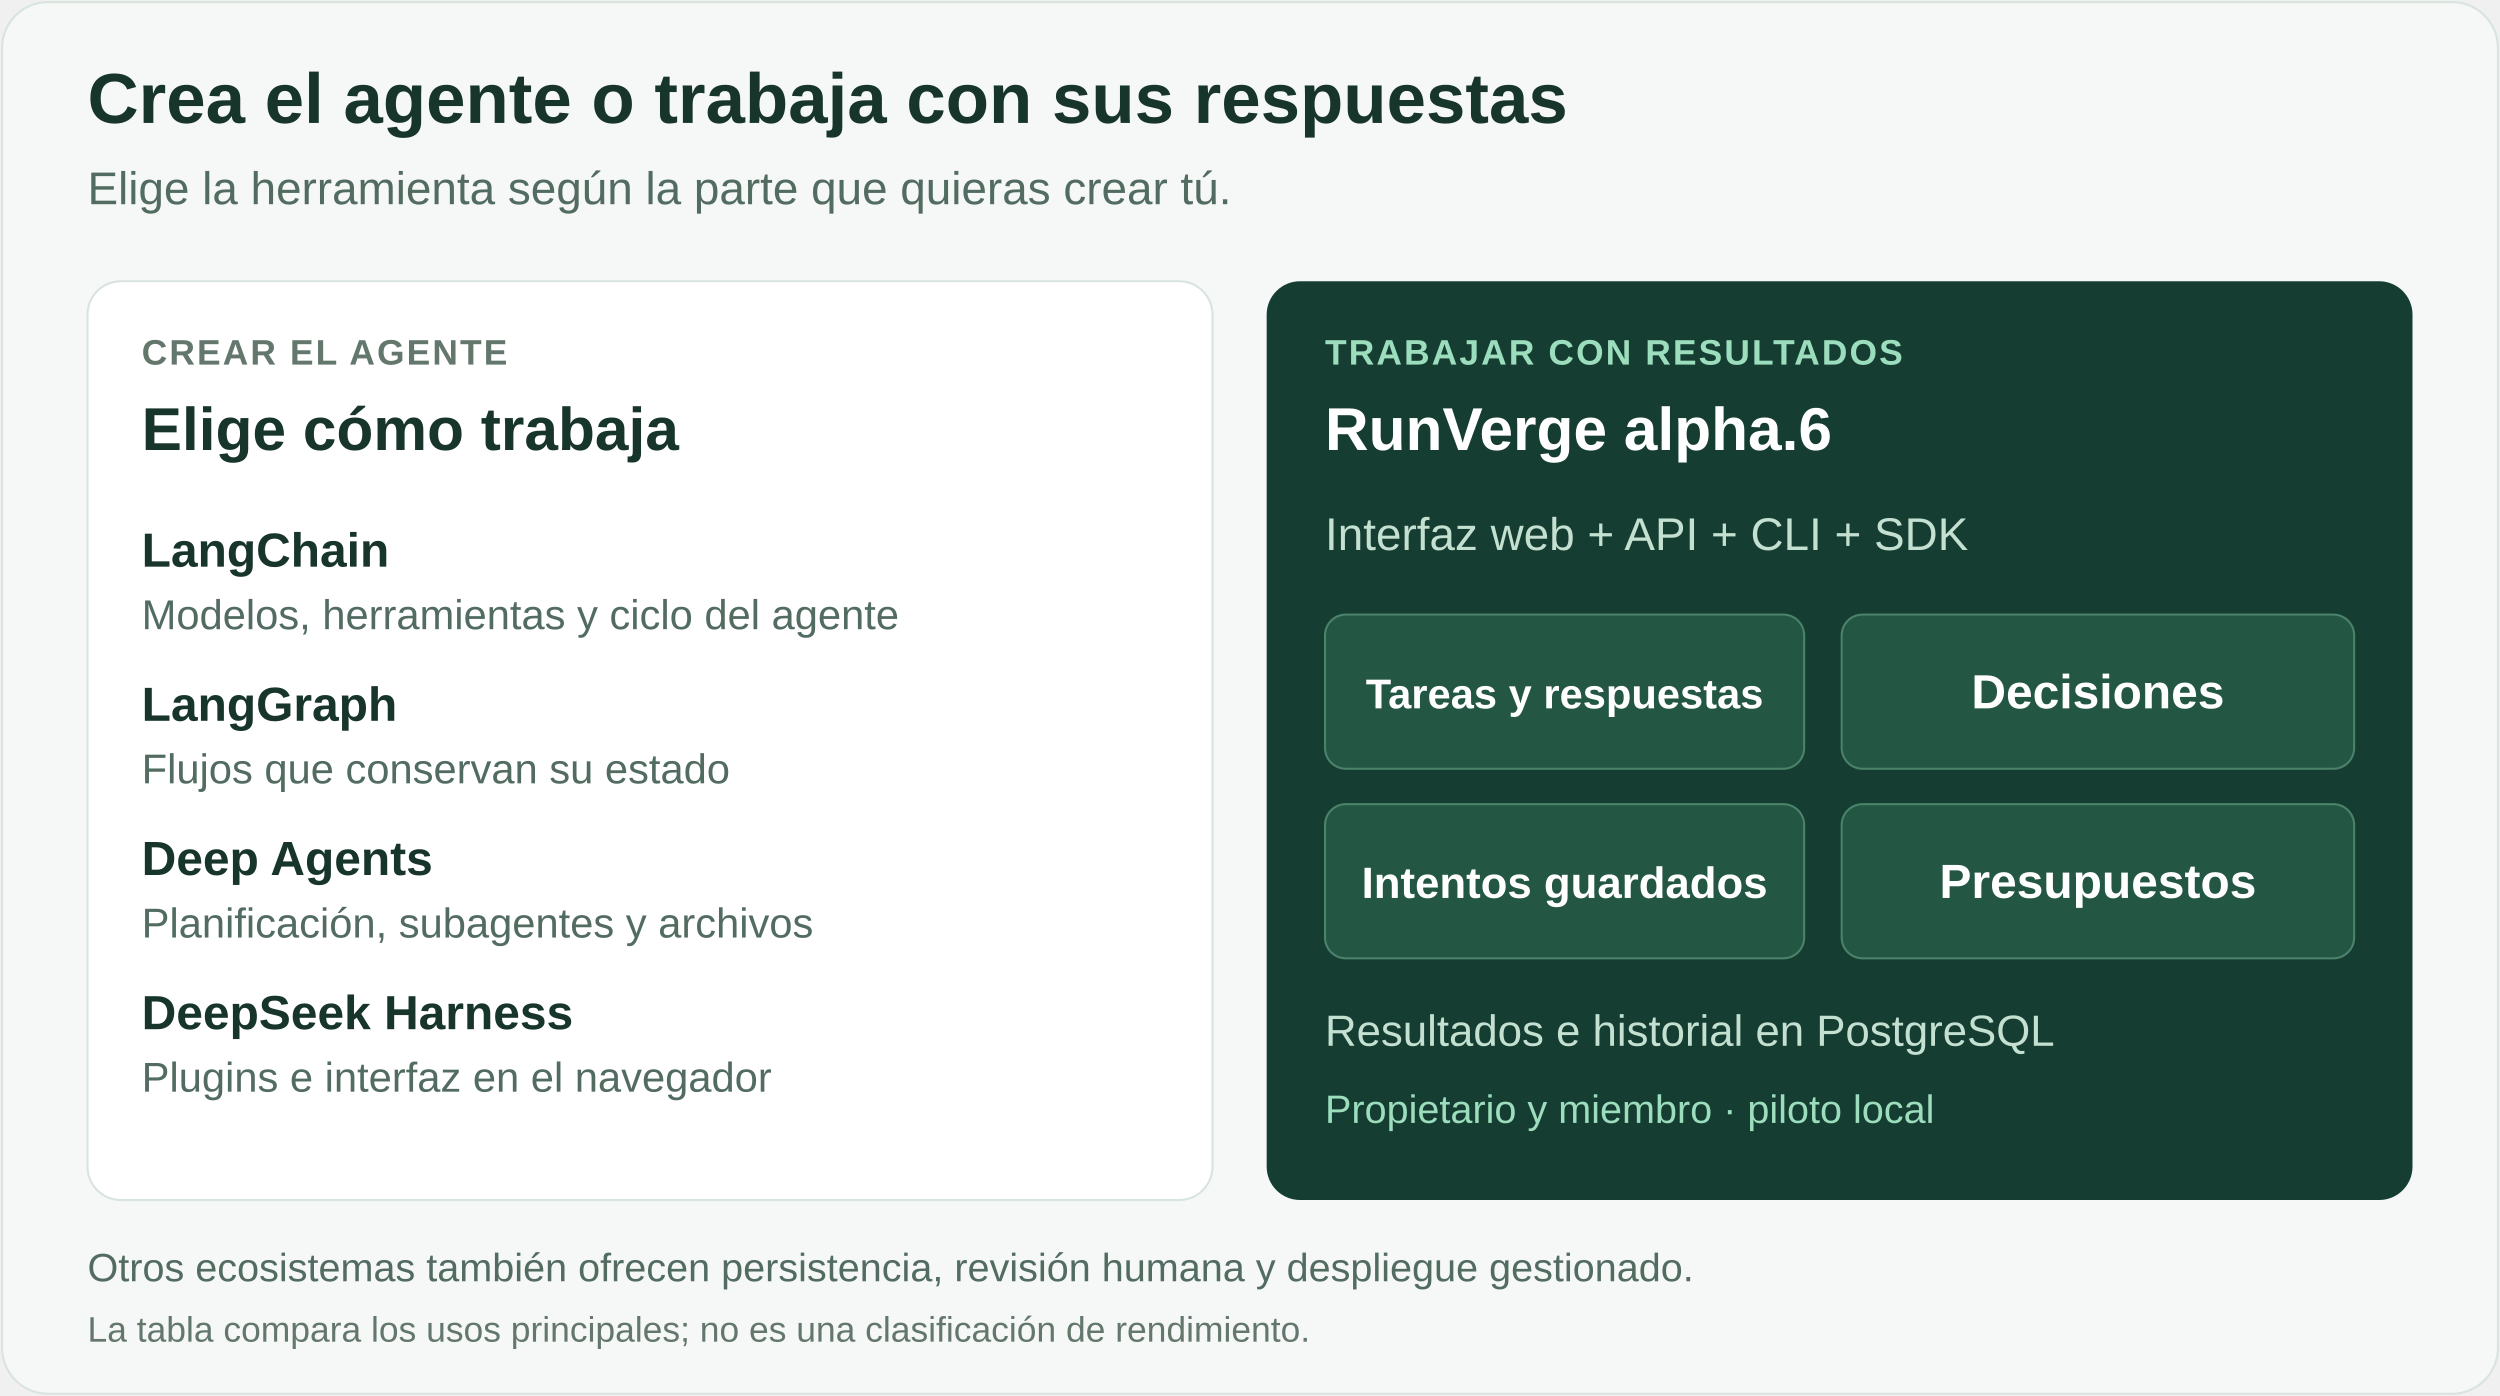
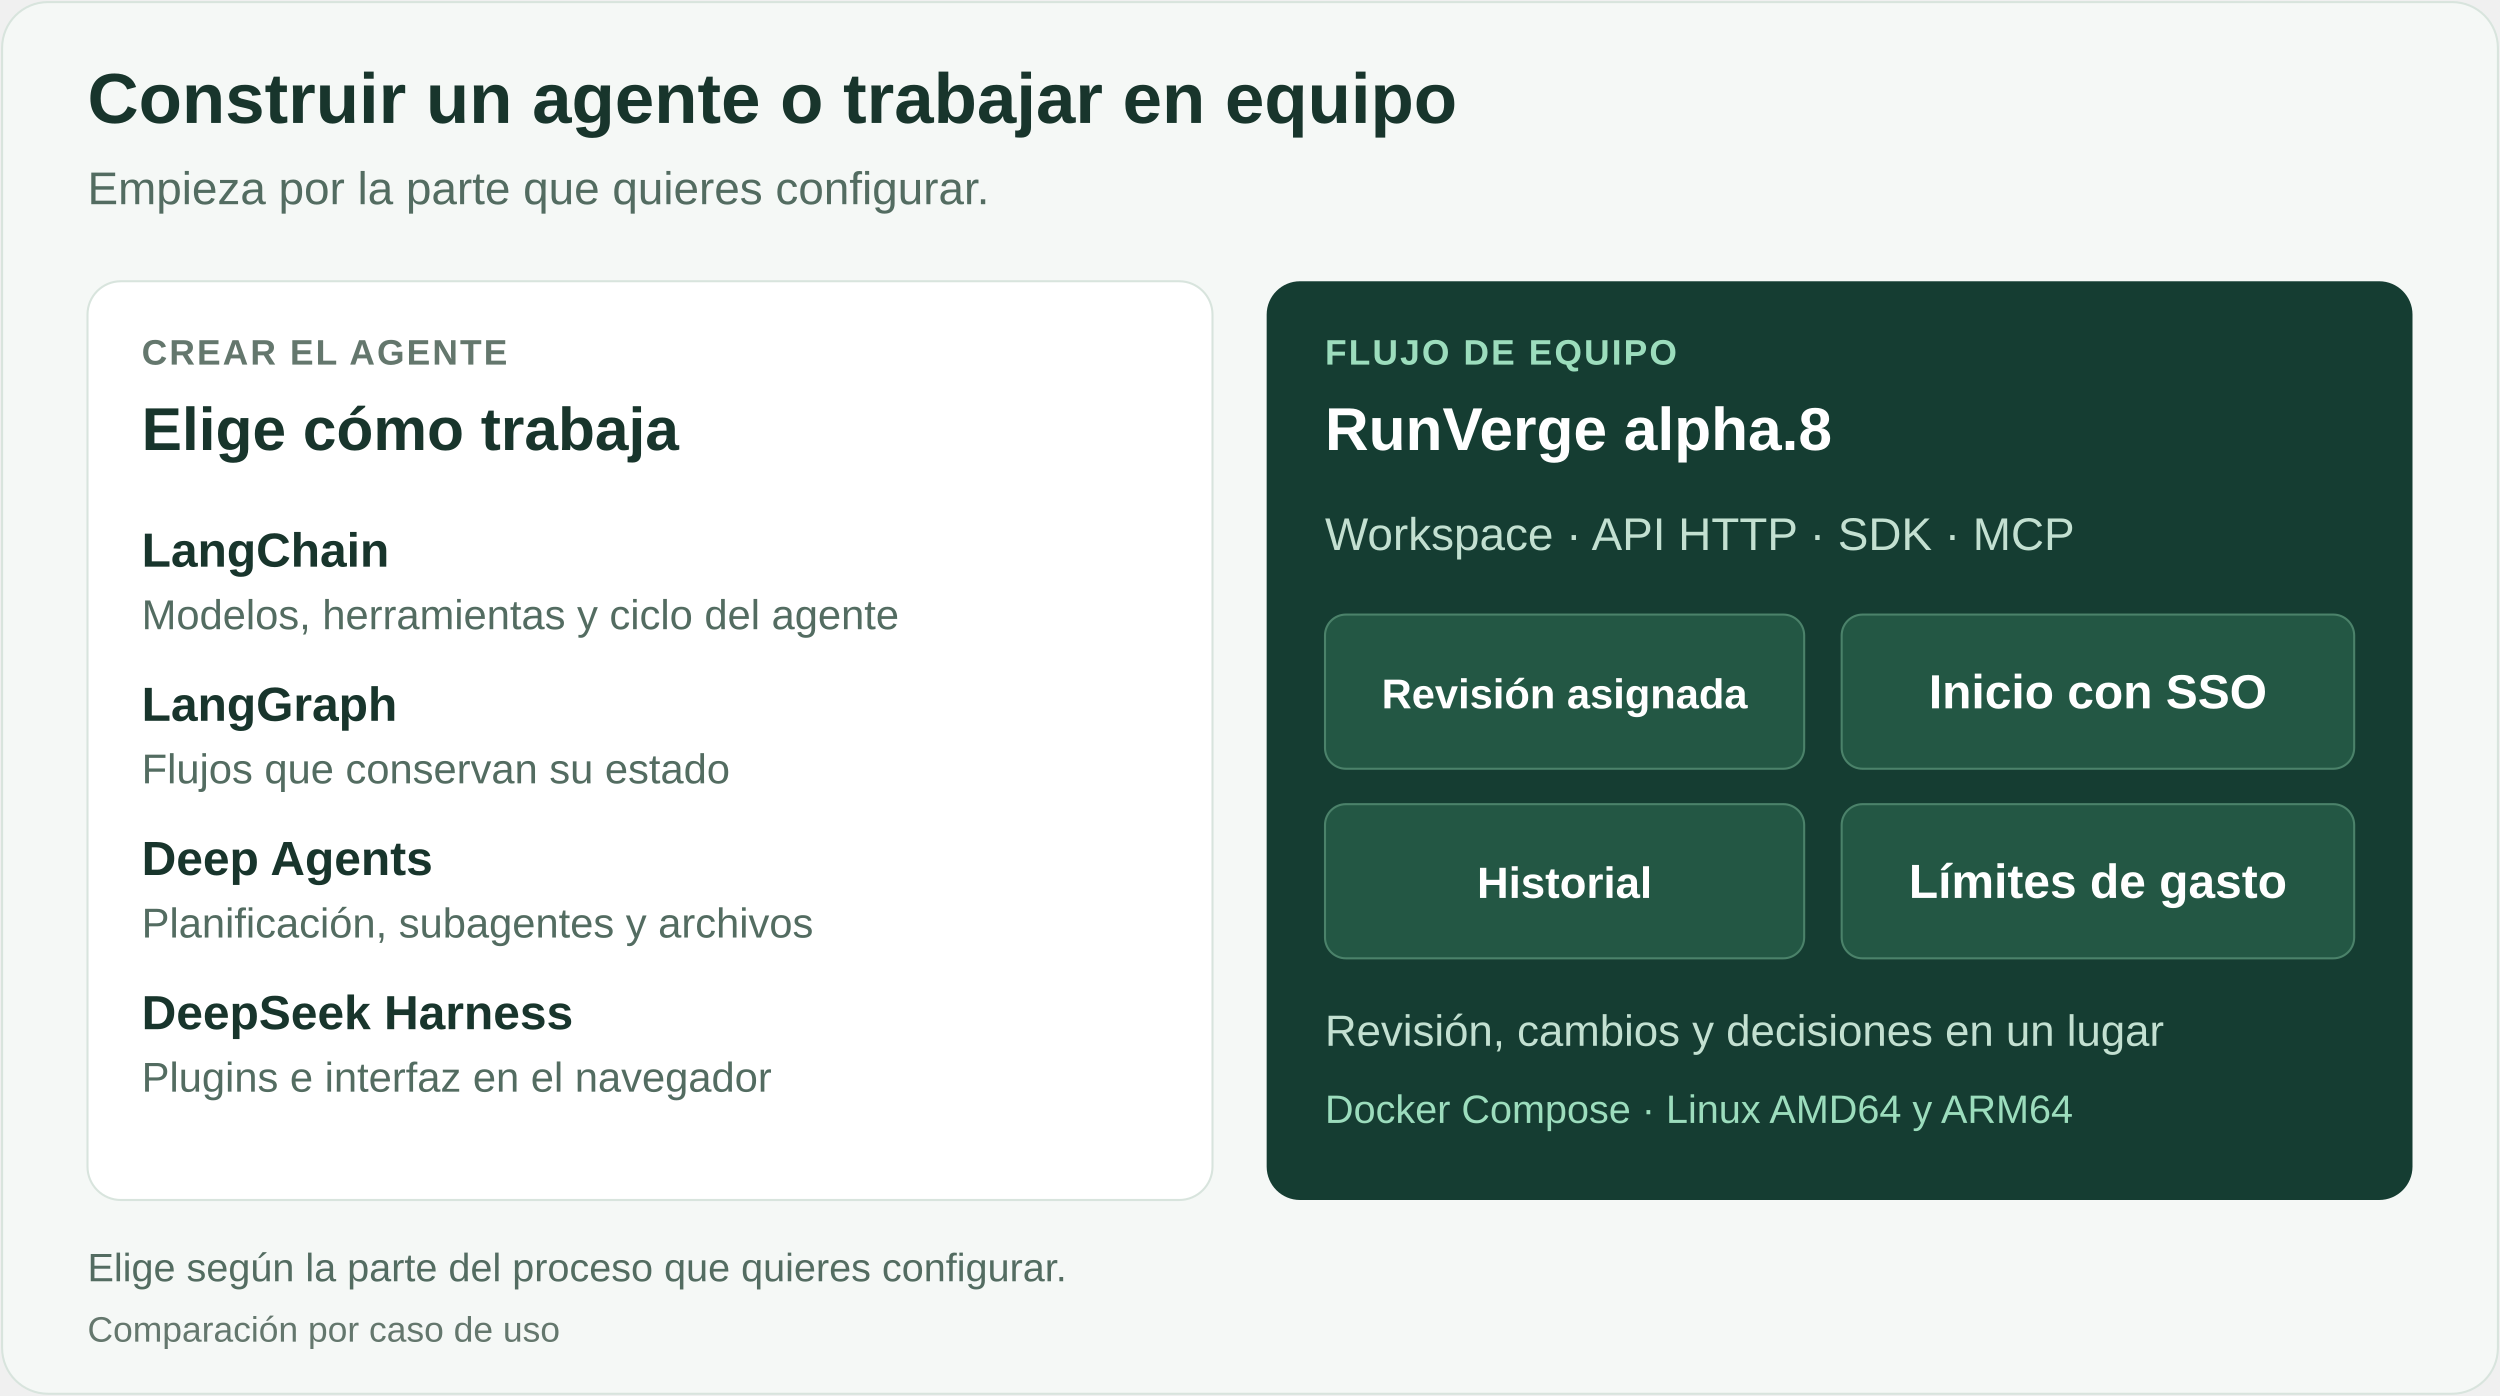
<svg xmlns="http://www.w3.org/2000/svg" width="1200" height="670" viewBox="0 0 1200 670" role="img" aria-labelledby="title desc" lang="es">
  <rect x="1" y="1" width="1198" height="668" rx="22" fill="#f5f8f6" stroke="#d8e4dd" />
  <g font-family="Arial, Helvetica, sans-serif">
-     <text x="42" y="59" font-size="34" font-weight="700" fill="#18352c" data-label="2" data-left="42" data-right="1158">Crea el agente o trabaja con sus respuestas</text>
-     <text x="42" y="98" font-size="22" fill="#536c61" data-label="3" data-left="42" data-right="1158">Elige la herramienta según la parte que quieras crear tú.</text>
+     <text x="42" y="59" font-size="34" font-weight="700" fill="#18352c" data-label="2" data-left="42" data-right="1158">Construir un agente o trabajar en equipo</text>
+     <text x="42" y="98" font-size="22" fill="#536c61" data-label="3" data-left="42" data-right="1158">Empieza por la parte que quieres configurar.</text>
    <rect x="42" y="135" width="540" height="441" rx="16" fill="#ffffff" stroke="#d8e4dd" />
    <rect x="608" y="135" width="550" height="441" rx="16" fill="#153d32" />
    <text x="68" y="175" font-size="17" letter-spacing="1" font-weight="700" fill="#64776d" data-label="4" data-left="68" data-right="556">CREAR EL AGENTE</text>
    <text x="68" y="216" font-size="29" font-weight="700" fill="#18352c" data-label="5" data-left="68" data-right="556">Elige cómo trabaja</text>
    <g fill="#18352c" font-size="23" font-weight="700">
      <text x="68" y="272" font-size="23" data-label="6" data-left="68" data-right="556">LangChain</text>
      <text x="68" y="346" font-size="23" data-label="7" data-left="68" data-right="556">LangGraph</text>
      <text x="68" y="420" font-size="23" data-label="8" data-left="68" data-right="556">Deep Agents</text>
      <text x="68" y="494" font-size="23" data-label="9" data-left="68" data-right="556">DeepSeek Harness</text>
    </g>
    <g fill="#536c61" font-size="20">
      <text x="68" y="302" font-size="20" data-label="10" data-left="68" data-right="556">Modelos, herramientas y ciclo del agente</text>
      <text x="68" y="376" font-size="20" data-label="11" data-left="68" data-right="556">Flujos que conservan su estado</text>
      <text x="68" y="450" font-size="20" data-label="12" data-left="68" data-right="556">Planificación, subagentes y archivos</text>
      <text x="68" y="524" font-size="20" data-label="13" data-left="68" data-right="556">Plugins e interfaz en el navegador</text>
    </g>
-     <text x="636" y="175" font-size="17" letter-spacing="1" font-weight="700" fill="#9cddbd" data-label="14" data-left="636" data-right="1130">TRABAJAR CON RESULTADOS</text>
-     <text x="636" y="216" font-size="29" font-weight="700" fill="#ffffff" data-label="15" data-left="636" data-right="1130">RunVerge alpha.6</text>
-     <text x="636" y="264" font-size="22" fill="#c3e0d1" data-label="16" data-left="636" data-right="1130">Interfaz web + API + CLI + SDK</text>
+     <text x="636" y="175" font-size="17" letter-spacing="1" font-weight="700" fill="#9cddbd" data-label="14" data-left="636" data-right="1130">FLUJO DE EQUIPO</text>
+     <text x="636" y="216" font-size="29" font-weight="700" fill="#ffffff" data-label="15" data-left="636" data-right="1130">RunVerge alpha.8</text>
+     <text x="636" y="264" font-size="22" fill="#c3e0d1" data-label="16" data-left="636" data-right="1130">Workspace · API HTTP · SDK · MCP</text>
    <g fill="#235744" stroke="#4b826a">
      <rect x="636" y="295" width="230" height="74" rx="10" />
      <rect x="884" y="295" width="246" height="74" rx="10" />
      <rect x="636" y="386" width="230" height="74" rx="10" />
      <rect x="884" y="386" width="246" height="74" rx="10" />
    </g>
    <g fill="#ffffff" font-size="23" font-weight="700" text-anchor="middle">
-       <text x="751" y="340" font-size="20" data-label="17" data-left="652" data-right="850">Tareas y respuestas</text>
-       <text x="1007" y="340" font-size="23" data-label="18" data-left="900" data-right="1114">Decisiones</text>
-       <text x="751" y="431" font-size="21" data-label="19" data-left="652" data-right="850">Intentos guardados</text>
-       <text x="1007" y="431" font-size="23" data-label="20" data-left="900" data-right="1114">Presupuestos</text>
+       <text x="751" y="340" font-size="20" data-label="17" data-left="652" data-right="850">Revisión asignada</text>
+       <text x="1007" y="340" font-size="23" data-label="18" data-left="900" data-right="1114">Inicio con SSO</text>
+       <text x="751" y="431" font-size="21" data-label="19" data-left="652" data-right="850">Historial</text>
+       <text x="1007" y="431" font-size="23" data-label="20" data-left="900" data-right="1114">Límites de gasto</text>
    </g>
-     <text x="636" y="502" font-size="21" fill="#c3e0d1" data-label="21" data-left="636" data-right="1130">Resultados e historial en PostgreSQL</text>
-     <text x="636" y="539" font-size="19" fill="#9cddbd" data-label="22" data-left="636" data-right="1130">Propietario y miembro · piloto local</text>
-     <text x="42" y="615" font-size="19" fill="#536c61" data-label="23" data-left="42" data-right="1158">Otros ecosistemas también ofrecen persistencia, revisión humana y despliegue gestionado.</text>
-     <text x="42" y="644" font-size="17" fill="#64776d" data-label="24" data-left="42" data-right="1158">La tabla compara los usos principales; no es una clasificación de rendimiento.</text>
+     <text x="636" y="502" font-size="21" fill="#c3e0d1" data-label="21" data-left="636" data-right="1130">Revisión, cambios y decisiones en un lugar</text>
+     <text x="636" y="539" font-size="19" fill="#9cddbd" data-label="22" data-left="636" data-right="1130">Docker Compose · Linux AMD64 y ARM64</text>
+     <text x="42" y="615" font-size="19" fill="#536c61" data-label="23" data-left="42" data-right="1158">Elige según la parte del proceso que quieres configurar.</text>
+     <text x="42" y="644" font-size="17" fill="#64776d" data-label="24" data-left="42" data-right="1158">Comparación por caso de uso</text>
  </g>
</svg>
